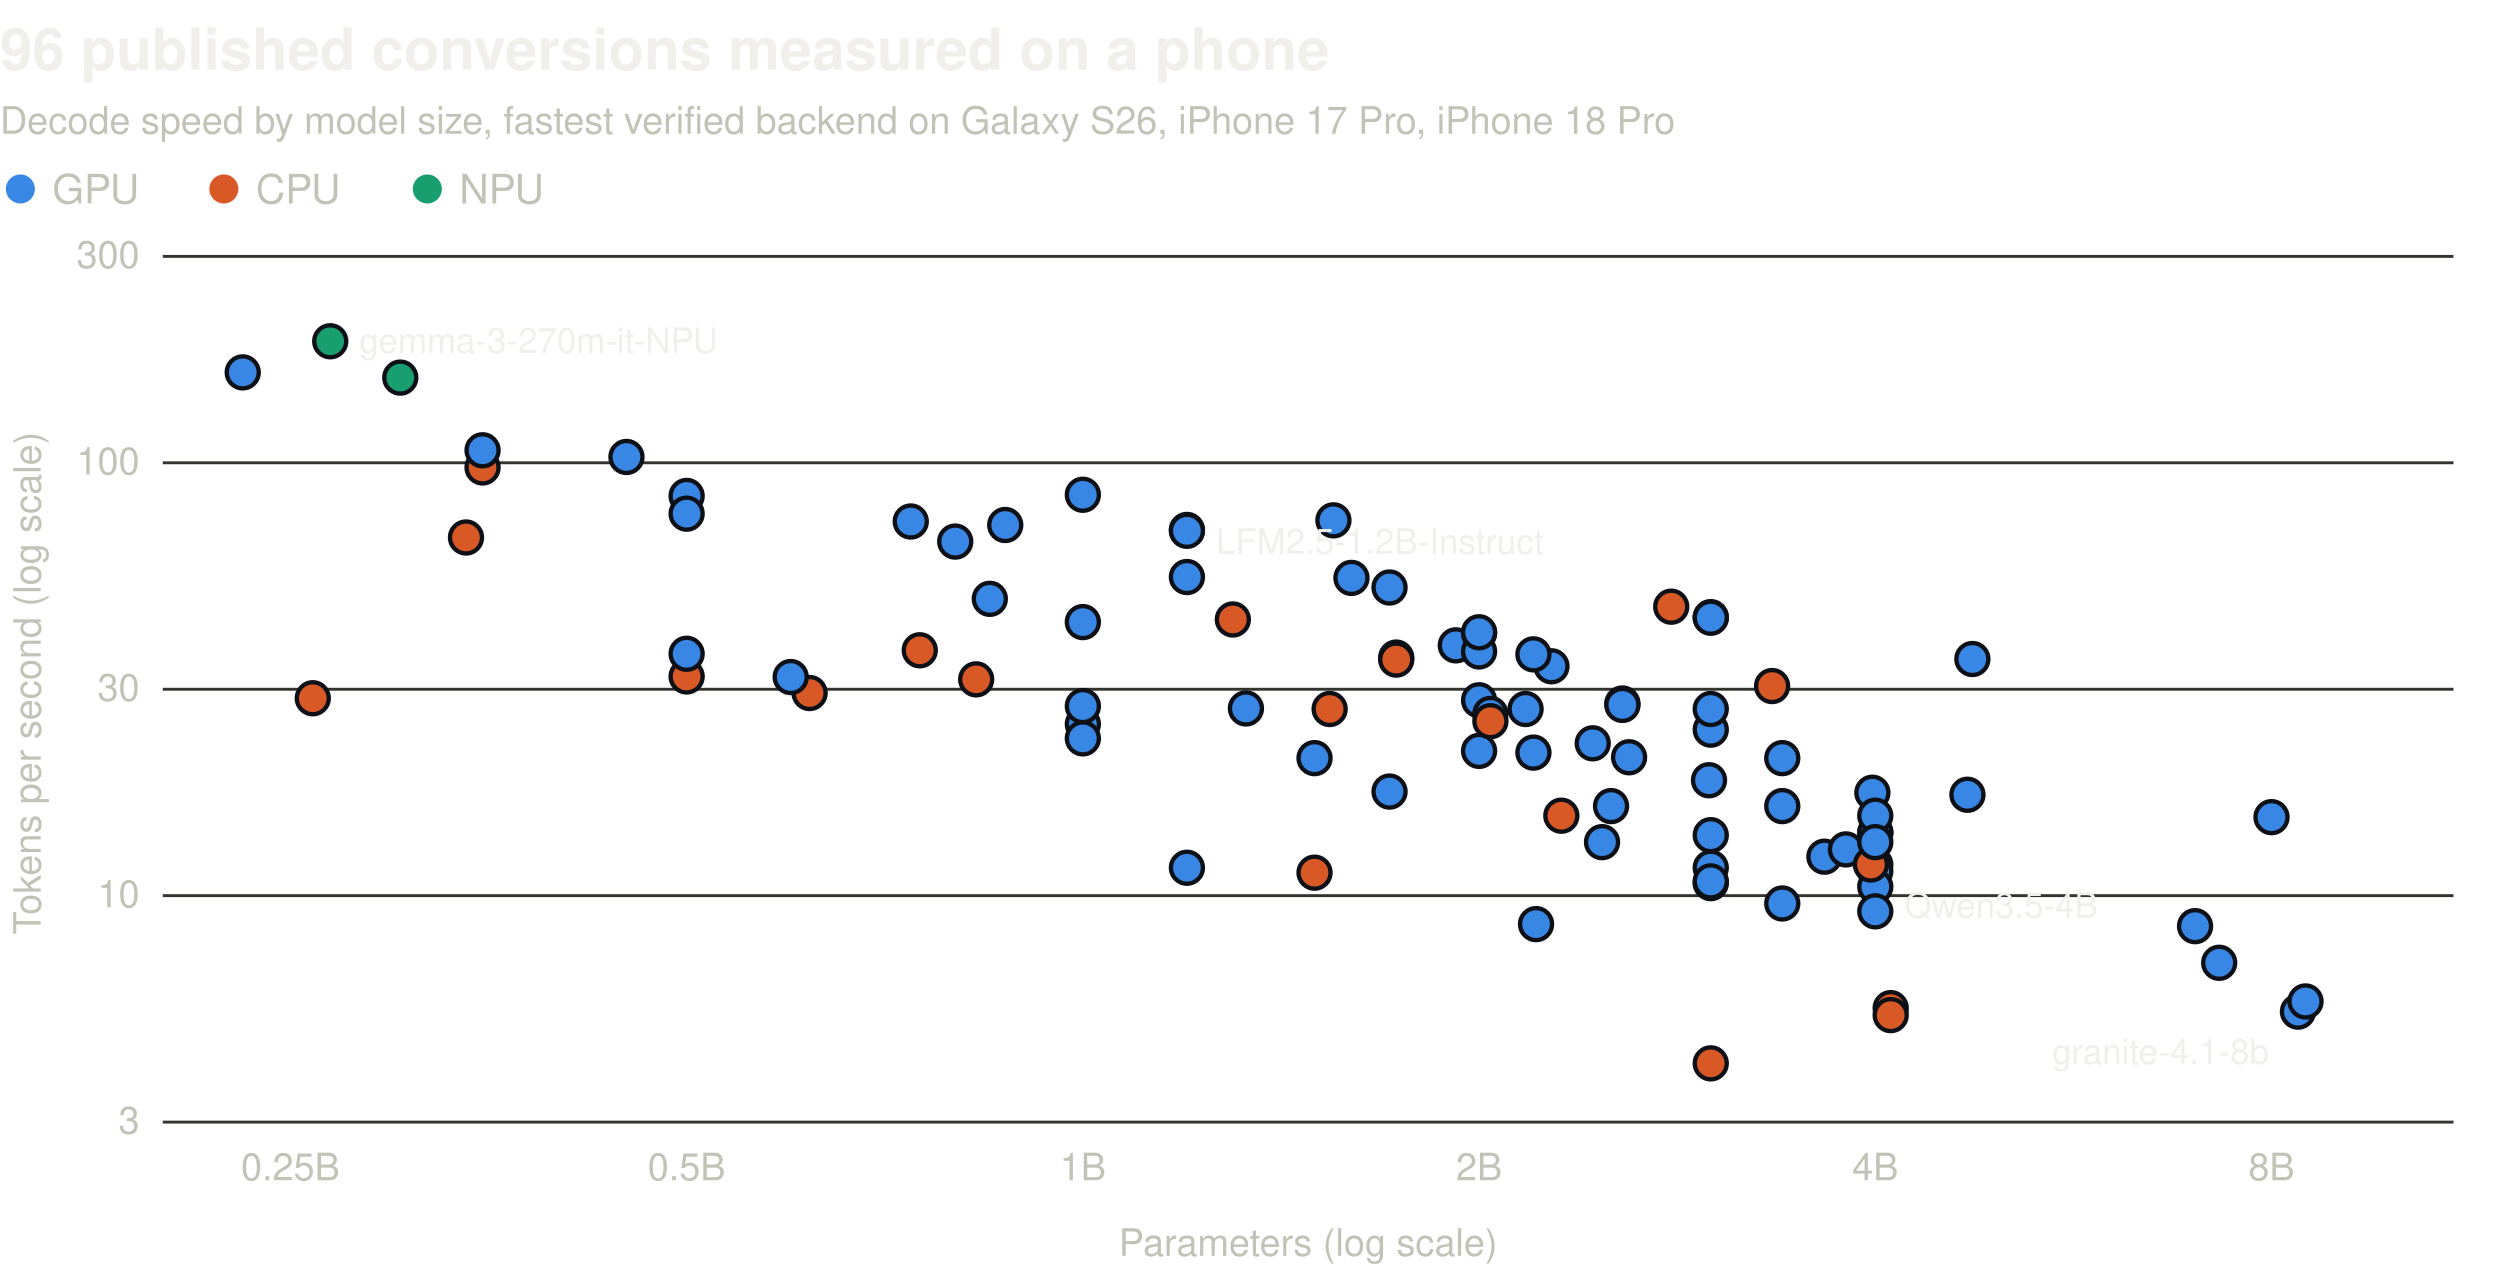
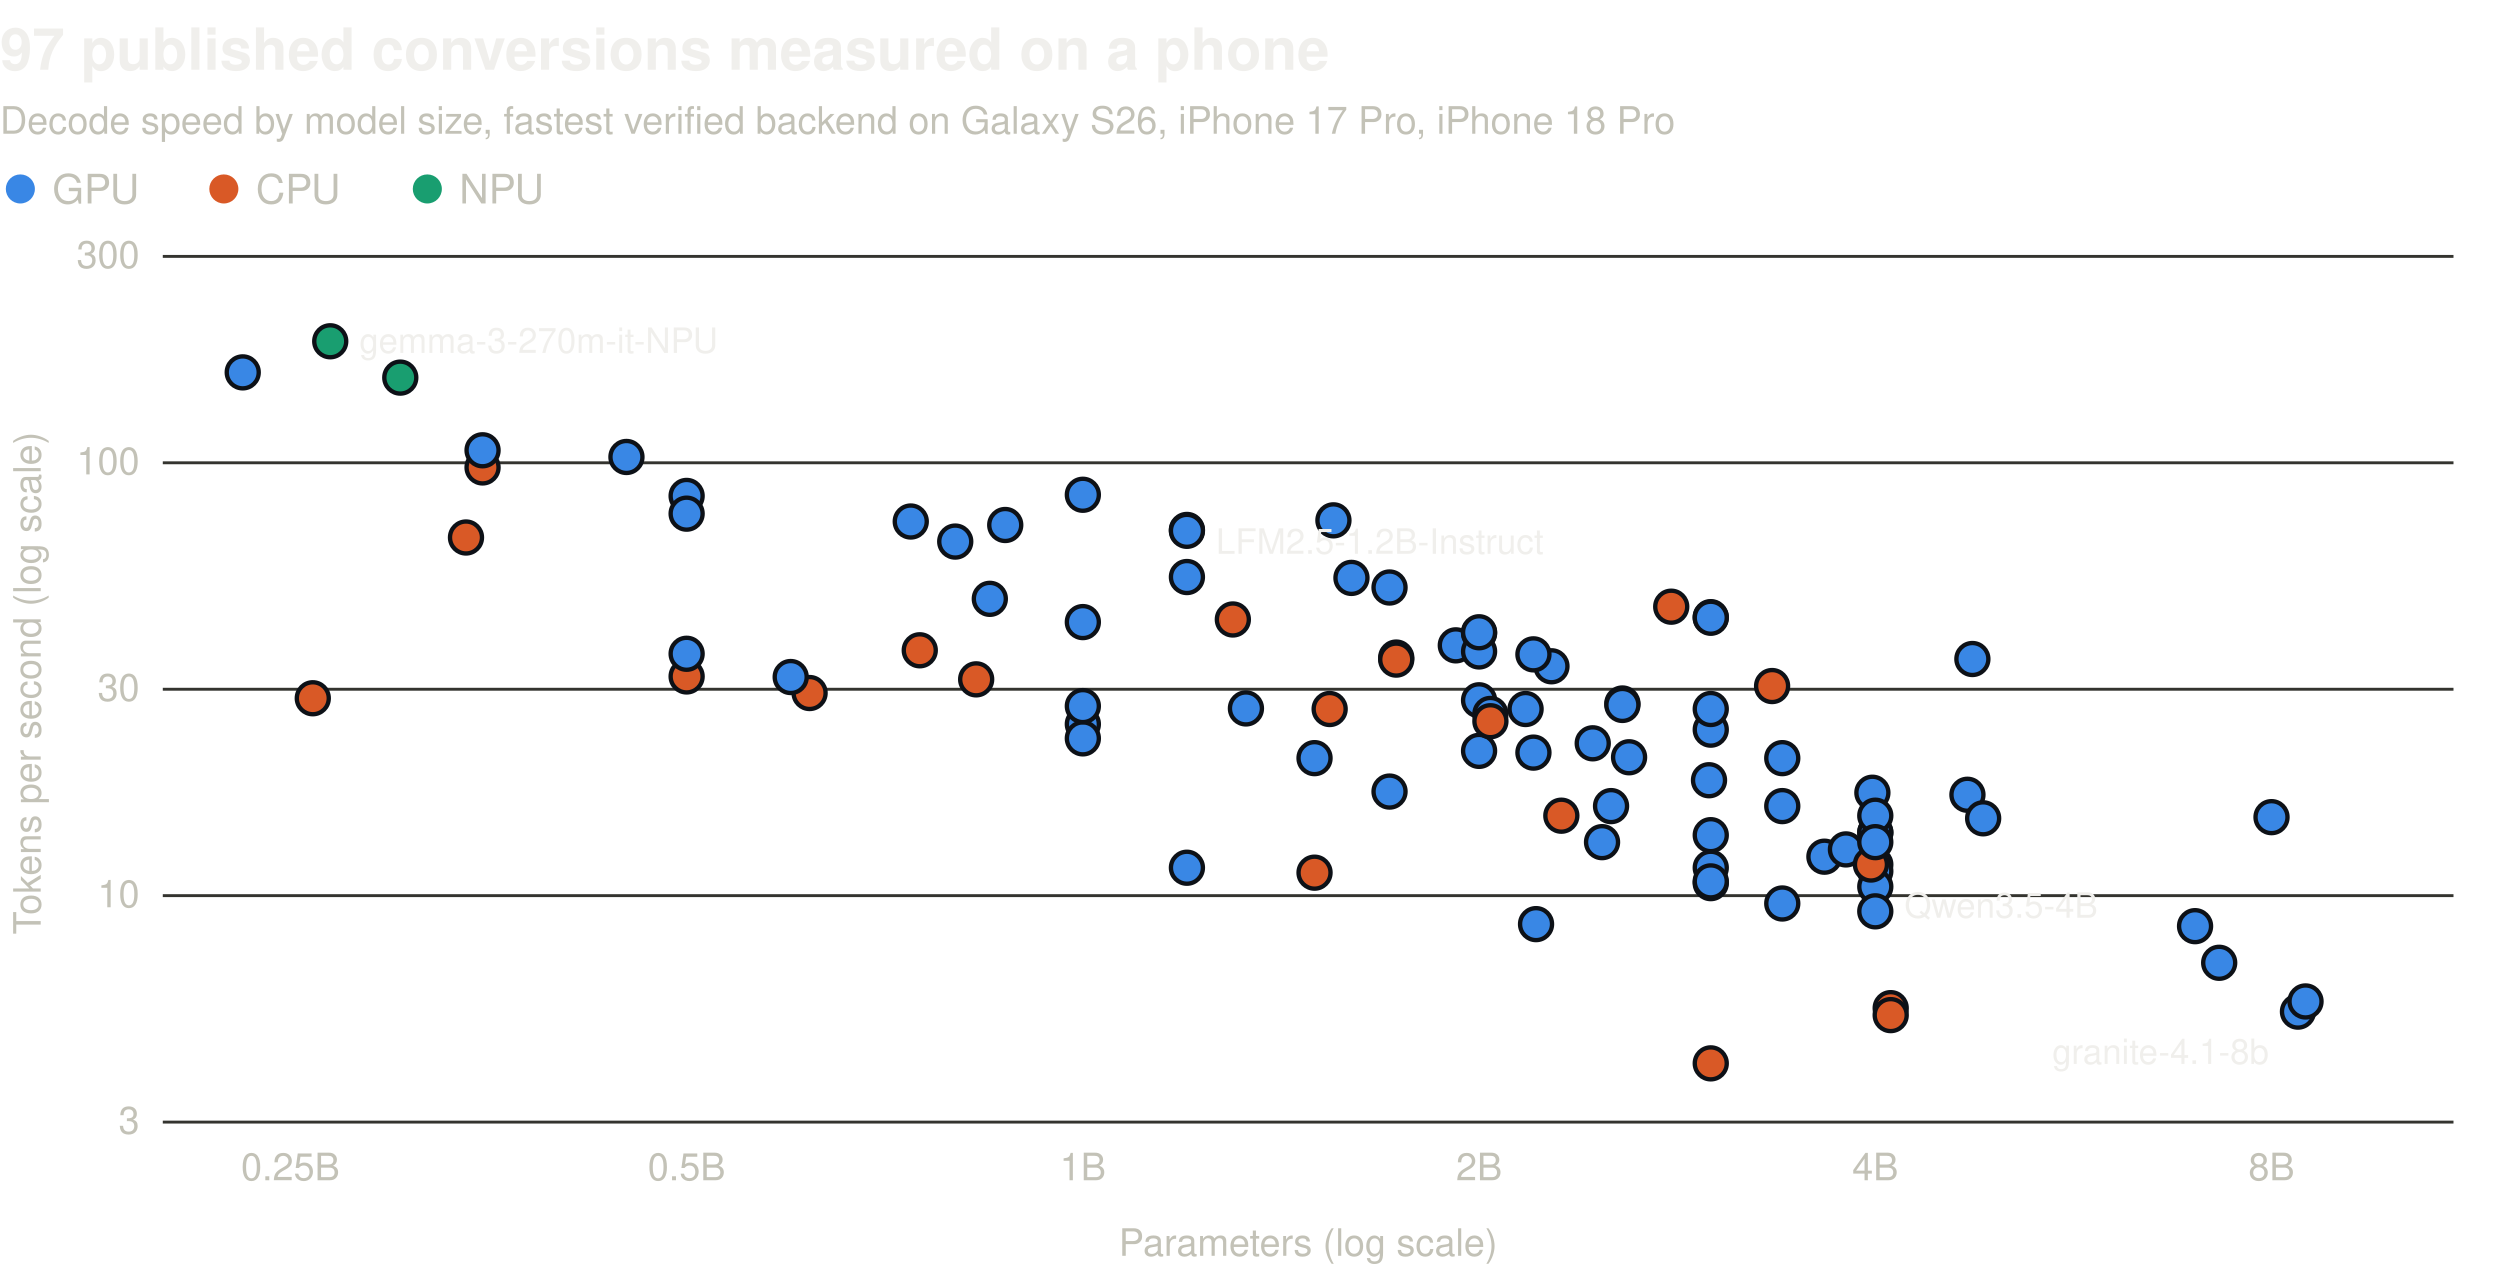
<svg xmlns="http://www.w3.org/2000/svg" viewBox="0 0 860 440" width="860" height="440" role="img" aria-labelledby="t d" font-family="-apple-system, BlinkMacSystemFont, 'Segoe UI', Helvetica, Arial, sans-serif">
-   <text x="0.0" y="24.0" font-size="20" font-weight="600" fill="#f0efec" text-anchor="start">96 published conversions measured on a phone</text>
+   <text x="0.0" y="24.0" font-size="20" font-weight="600" fill="#f0efec" text-anchor="start">97 published conversions measured on a phone</text>
  <text x="0.0" y="46.0" font-size="13" font-weight="400" fill="#c3c2b7" text-anchor="start">Decode speed by model size, fastest verified backend on Galaxy S26, iPhone 17 Pro, iPhone 18 Pro</text>
  <circle cx="7" cy="65" r="5" fill="#3987e5" />
  <text x="18.0" y="70.0" font-size="14" font-weight="400" fill="#c3c2b7" text-anchor="start">GPU</text>
  <circle cx="77" cy="65" r="5" fill="#d95926" />
  <text x="88.0" y="70.0" font-size="14" font-weight="400" fill="#c3c2b7" text-anchor="start">CPU</text>
  <circle cx="147" cy="65" r="5" fill="#199e70" />
  <text x="158.0" y="70.0" font-size="14" font-weight="400" fill="#c3c2b7" text-anchor="start">NPU</text>
  <line x1="56" x2="844" y1="386.0" y2="386.0" stroke="#34342f" />
  <text x="48.0" y="390.0" font-size="13" font-weight="400" fill="#c3c2b7" text-anchor="end">3</text>
  <line x1="56" x2="844" y1="308.1" y2="308.1" stroke="#34342f" />
  <text x="48.0" y="312.1" font-size="13" font-weight="400" fill="#c3c2b7" text-anchor="end">10</text>
  <line x1="56" x2="844" y1="237.1" y2="237.1" stroke="#34342f" />
  <text x="48.0" y="241.1" font-size="13" font-weight="400" fill="#c3c2b7" text-anchor="end">30</text>
  <line x1="56" x2="844" y1="159.2" y2="159.2" stroke="#34342f" />
  <text x="48.0" y="163.2" font-size="13" font-weight="400" fill="#c3c2b7" text-anchor="end">100</text>
  <line x1="56" x2="844" y1="88.2" y2="88.2" stroke="#34342f" />
  <text x="48.0" y="92.2" font-size="13" font-weight="400" fill="#c3c2b7" text-anchor="end">300</text>
  <text x="99.9" y="406.0" font-size="13" font-weight="400" fill="#c3c2b7" text-anchor="middle">0.25B</text>
  <text x="236.2" y="406.0" font-size="13" font-weight="400" fill="#c3c2b7" text-anchor="middle">0.5B</text>
  <text x="372.5" y="406.0" font-size="13" font-weight="400" fill="#c3c2b7" text-anchor="middle">1B</text>
  <text x="508.8" y="406.0" font-size="13" font-weight="400" fill="#c3c2b7" text-anchor="middle">2B</text>
  <text x="645.1" y="406.0" font-size="13" font-weight="400" fill="#c3c2b7" text-anchor="middle">4B</text>
  <text x="781.4" y="406.0" font-size="13" font-weight="400" fill="#c3c2b7" text-anchor="middle">8B</text>
  <text x="450.0" y="432.0" font-size="13" font-weight="400" fill="#c3c2b7" text-anchor="middle">Parameters (log scale)</text>
  <text transform="translate(14 235.0) rotate(-90)" font-size="13" fill="#c3c2b7" text-anchor="middle">Tokens per second (log scale)</text>
  <circle cx="83.5" cy="128.1" r="5.5" fill="#3987e5" stroke="#0d1117" stroke-width="1.5" />
  <circle cx="113.6" cy="117.4" r="5.5" fill="#199e70" stroke="#0d1117" stroke-width="1.5" />
  <circle cx="137.7" cy="129.9" r="5.5" fill="#199e70" stroke="#0d1117" stroke-width="1.5" />
  <circle cx="166.0" cy="160.8" r="5.5" fill="#d95926" stroke="#0d1117" stroke-width="1.5" />
  <circle cx="166.0" cy="154.9" r="5.5" fill="#3987e5" stroke="#0d1117" stroke-width="1.5" />
  <circle cx="236.2" cy="232.7" r="5.5" fill="#d95926" stroke="#0d1117" stroke-width="1.5" />
  <circle cx="236.2" cy="224.9" r="5.5" fill="#3987e5" stroke="#0d1117" stroke-width="1.5" />
  <circle cx="313.3" cy="179.4" r="5.5" fill="#3987e5" stroke="#0d1117" stroke-width="1.5" />
  <circle cx="372.5" cy="249.1" r="5.5" fill="#3987e5" stroke="#0d1117" stroke-width="1.5" />
  <circle cx="372.5" cy="254.0" r="5.5" fill="#3987e5" stroke="#0d1117" stroke-width="1.5" />
  <circle cx="372.5" cy="242.9" r="5.5" fill="#3987e5" stroke="#0d1117" stroke-width="1.5" />
  <circle cx="408.3" cy="198.5" r="5.5" fill="#3987e5" stroke="#0d1117" stroke-width="1.5" />
  <circle cx="408.3" cy="182.3" r="5.5" fill="#3987e5" stroke="#0d1117" stroke-width="1.5" />
  <circle cx="408.3" cy="298.5" r="5.5" fill="#3987e5" stroke="#0d1117" stroke-width="1.5" />
  <circle cx="428.6" cy="243.7" r="5.5" fill="#3987e5" stroke="#0d1117" stroke-width="1.5" />
  <circle cx="452.2" cy="300.2" r="5.5" fill="#d95926" stroke="#0d1117" stroke-width="1.5" />
  <circle cx="452.2" cy="260.8" r="5.5" fill="#3987e5" stroke="#0d1117" stroke-width="1.5" />
  <circle cx="457.4" cy="243.9" r="5.5" fill="#d95926" stroke="#0d1117" stroke-width="1.5" />
  <circle cx="480.3" cy="226.2" r="5.5" fill="#d95926" stroke="#0d1117" stroke-width="1.5" />
  <circle cx="480.3" cy="226.9" r="5.5" fill="#d95926" stroke="#0d1117" stroke-width="1.5" />
  <circle cx="558.1" cy="242.0" r="5.5" fill="#3987e5" stroke="#0d1117" stroke-width="1.5" />
  <circle cx="558.1" cy="242.5" r="5.5" fill="#3987e5" stroke="#0d1117" stroke-width="1.5" />
  <circle cx="587.9" cy="268.4" r="5.5" fill="#3987e5" stroke="#0d1117" stroke-width="1.5" />
  <circle cx="588.5" cy="298.5" r="5.5" fill="#3987e5" stroke="#0d1117" stroke-width="1.5" />
  <circle cx="588.5" cy="212.3" r="5.5" fill="#3987e5" stroke="#0d1117" stroke-width="1.5" />
  <circle cx="613.1" cy="260.8" r="5.5" fill="#3987e5" stroke="#0d1117" stroke-width="1.5" />
  <circle cx="613.1" cy="277.3" r="5.5" fill="#3987e5" stroke="#0d1117" stroke-width="1.5" />
  <circle cx="645.1" cy="297.4" r="5.5" fill="#d95926" stroke="#0d1117" stroke-width="1.5" />
  <circle cx="645.1" cy="286.4" r="5.5" fill="#3987e5" stroke="#0d1117" stroke-width="1.5" />
  <circle cx="645.1" cy="299.7" r="5.5" fill="#3987e5" stroke="#0d1117" stroke-width="1.5" />
  <circle cx="645.1" cy="305.0" r="5.5" fill="#3987e5" stroke="#0d1117" stroke-width="1.5" />
  <circle cx="790.5" cy="348.0" r="5.5" fill="#3987e5" stroke="#0d1117" stroke-width="1.5" />
  <circle cx="793.1" cy="344.5" r="5.5" fill="#3987e5" stroke="#0d1117" stroke-width="1.5" />
  <circle cx="278.5" cy="238.4" r="5.5" fill="#d95926" stroke="#0d1117" stroke-width="1.5" />
  <circle cx="408.3" cy="182.6" r="5.5" fill="#3987e5" stroke="#0d1117" stroke-width="1.5" />
  <circle cx="478.0" cy="272.3" r="5.5" fill="#3987e5" stroke="#0d1117" stroke-width="1.5" />
  <circle cx="478.0" cy="202.1" r="5.5" fill="#3987e5" stroke="#0d1117" stroke-width="1.5" />
  <circle cx="554.2" cy="277.3" r="5.5" fill="#3987e5" stroke="#0d1117" stroke-width="1.5" />
  <circle cx="560.4" cy="260.5" r="5.5" fill="#3987e5" stroke="#0d1117" stroke-width="1.5" />
  <circle cx="588.5" cy="287.3" r="5.5" fill="#3987e5" stroke="#0d1117" stroke-width="1.5" />
  <circle cx="588.5" cy="303.8" r="5.5" fill="#3987e5" stroke="#0d1117" stroke-width="1.5" />
  <circle cx="588.5" cy="365.8" r="5.5" fill="#d95926" stroke="#0d1117" stroke-width="1.5" />
  <circle cx="588.5" cy="212.5" r="5.5" fill="#3987e5" stroke="#0d1117" stroke-width="1.5" />
  <circle cx="588.5" cy="251.0" r="5.5" fill="#3987e5" stroke="#0d1117" stroke-width="1.5" />
  <circle cx="613.1" cy="310.8" r="5.5" fill="#3987e5" stroke="#0d1117" stroke-width="1.5" />
  <circle cx="627.6" cy="294.7" r="5.5" fill="#3987e5" stroke="#0d1117" stroke-width="1.5" />
  <circle cx="635.0" cy="292.2" r="5.5" fill="#3987e5" stroke="#0d1117" stroke-width="1.5" />
  <circle cx="643.6" cy="297.4" r="5.5" fill="#d95926" stroke="#0d1117" stroke-width="1.5" />
  <circle cx="644.1" cy="272.7" r="5.5" fill="#3987e5" stroke="#0d1117" stroke-width="1.5" />
  <circle cx="645.1" cy="286.4" r="5.5" fill="#3987e5" stroke="#0d1117" stroke-width="1.5" />
  <circle cx="645.1" cy="313.5" r="5.5" fill="#3987e5" stroke="#0d1117" stroke-width="1.5" />
  <circle cx="645.1" cy="280.6" r="5.5" fill="#3987e5" stroke="#0d1117" stroke-width="1.5" />
  <circle cx="650.4" cy="346.8" r="5.5" fill="#d95926" stroke="#0d1117" stroke-width="1.5" />
  <circle cx="650.4" cy="349.2" r="5.5" fill="#d95926" stroke="#0d1117" stroke-width="1.5" />
  <circle cx="755.1" cy="318.6" r="5.5" fill="#3987e5" stroke="#0d1117" stroke-width="1.5" />
  <circle cx="763.4" cy="331.2" r="5.5" fill="#3987e5" stroke="#0d1117" stroke-width="1.5" />
  <circle cx="781.4" cy="281.1" r="5.5" fill="#3987e5" stroke="#0d1117" stroke-width="1.5" />
  <circle cx="107.6" cy="240.2" r="5.5" fill="#d95926" stroke="#0d1117" stroke-width="1.5" />
  <circle cx="215.5" cy="157.2" r="5.5" fill="#3987e5" stroke="#0d1117" stroke-width="1.5" />
  <circle cx="236.2" cy="170.6" r="5.5" fill="#3987e5" stroke="#0d1117" stroke-width="1.5" />
  <circle cx="236.2" cy="176.7" r="5.5" fill="#3987e5" stroke="#0d1117" stroke-width="1.5" />
  <circle cx="328.6" cy="186.3" r="5.5" fill="#3987e5" stroke="#0d1117" stroke-width="1.5" />
  <circle cx="340.5" cy="206.0" r="5.5" fill="#3987e5" stroke="#0d1117" stroke-width="1.5" />
  <circle cx="345.8" cy="180.6" r="5.5" fill="#3987e5" stroke="#0d1117" stroke-width="1.5" />
  <circle cx="372.5" cy="170.2" r="5.5" fill="#3987e5" stroke="#0d1117" stroke-width="1.5" />
  <circle cx="372.5" cy="214.0" r="5.5" fill="#3987e5" stroke="#0d1117" stroke-width="1.5" />
  <circle cx="424.1" cy="213.1" r="5.5" fill="#d95926" stroke="#0d1117" stroke-width="1.5" />
  <circle cx="458.7" cy="179.0" r="5.5" fill="#3987e5" stroke="#0d1117" stroke-width="1.5" />
  <circle cx="464.9" cy="198.8" r="5.5" fill="#3987e5" stroke="#0d1117" stroke-width="1.5" />
  <circle cx="500.8" cy="222.0" r="5.5" fill="#3987e5" stroke="#0d1117" stroke-width="1.5" />
  <circle cx="508.8" cy="217.8" r="5.5" fill="#3987e5" stroke="#0d1117" stroke-width="1.5" />
  <circle cx="508.8" cy="258.3" r="5.5" fill="#3987e5" stroke="#0d1117" stroke-width="1.5" />
  <circle cx="508.8" cy="240.9" r="5.5" fill="#3987e5" stroke="#0d1117" stroke-width="1.5" />
  <circle cx="508.8" cy="224.1" r="5.5" fill="#3987e5" stroke="#0d1117" stroke-width="1.5" />
  <circle cx="527.5" cy="258.9" r="5.5" fill="#3987e5" stroke="#0d1117" stroke-width="1.5" />
  <circle cx="533.7" cy="229.2" r="5.5" fill="#3987e5" stroke="#0d1117" stroke-width="1.5" />
  <circle cx="547.9" cy="255.7" r="5.5" fill="#3987e5" stroke="#0d1117" stroke-width="1.5" />
  <circle cx="551.1" cy="289.7" r="5.5" fill="#3987e5" stroke="#0d1117" stroke-width="1.5" />
  <circle cx="588.5" cy="243.9" r="5.5" fill="#3987e5" stroke="#0d1117" stroke-width="1.5" />
  <circle cx="609.6" cy="236.0" r="5.5" fill="#d95926" stroke="#0d1117" stroke-width="1.5" />
  <circle cx="645.1" cy="289.7" r="5.5" fill="#3987e5" stroke="#0d1117" stroke-width="1.5" />
  <circle cx="676.8" cy="273.4" r="5.5" fill="#3987e5" stroke="#0d1117" stroke-width="1.5" />
  <circle cx="678.5" cy="226.7" r="5.5" fill="#3987e5" stroke="#0d1117" stroke-width="1.5" />
+   <circle cx="682.2" cy="281.5" r="5.5" fill="#3987e5" stroke="#0d1117" stroke-width="1.5" />
  <circle cx="160.3" cy="184.9" r="5.5" fill="#d95926" stroke="#0d1117" stroke-width="1.5" />
  <circle cx="272.0" cy="232.9" r="5.5" fill="#3987e5" stroke="#0d1117" stroke-width="1.5" />
  <circle cx="316.4" cy="223.7" r="5.5" fill="#d95926" stroke="#0d1117" stroke-width="1.5" />
  <circle cx="335.8" cy="233.7" r="5.5" fill="#d95926" stroke="#0d1117" stroke-width="1.5" />
  <circle cx="508.8" cy="217.5" r="5.5" fill="#3987e5" stroke="#0d1117" stroke-width="1.5" />
  <circle cx="512.7" cy="245.6" r="5.5" fill="#3987e5" stroke="#0d1117" stroke-width="1.5" />
  <circle cx="512.7" cy="248.1" r="5.5" fill="#d95926" stroke="#0d1117" stroke-width="1.5" />
  <circle cx="524.8" cy="243.9" r="5.5" fill="#3987e5" stroke="#0d1117" stroke-width="1.5" />
  <circle cx="527.5" cy="225.1" r="5.5" fill="#3987e5" stroke="#0d1117" stroke-width="1.5" />
  <circle cx="528.4" cy="317.9" r="5.5" fill="#3987e5" stroke="#0d1117" stroke-width="1.5" />
  <circle cx="537.1" cy="280.6" r="5.5" fill="#d95926" stroke="#0d1117" stroke-width="1.5" />
  <circle cx="574.9" cy="208.7" r="5.5" fill="#d95926" stroke="#0d1117" stroke-width="1.5" />
  <circle cx="588.5" cy="303.2" r="5.5" fill="#3987e5" stroke="#0d1117" stroke-width="1.5" />
  <text x="123.6" y="121.4" font-size="12" font-weight="400" fill="#f0efec" text-anchor="start">gemma-3-270m-it-NPU</text>
  <text x="418.3" y="190.5" font-size="12" font-weight="400" fill="#f0efec" text-anchor="start">LFM2.5-1.2B-Instruct</text>
  <text x="655.1" y="315.7" font-size="12" font-weight="400" fill="#f0efec" text-anchor="start">Qwen3.5-4B</text>
  <text x="780.5" y="366.0" font-size="12" font-weight="400" fill="#f0efec" text-anchor="end">granite-4.1-8b</text>
</svg>
